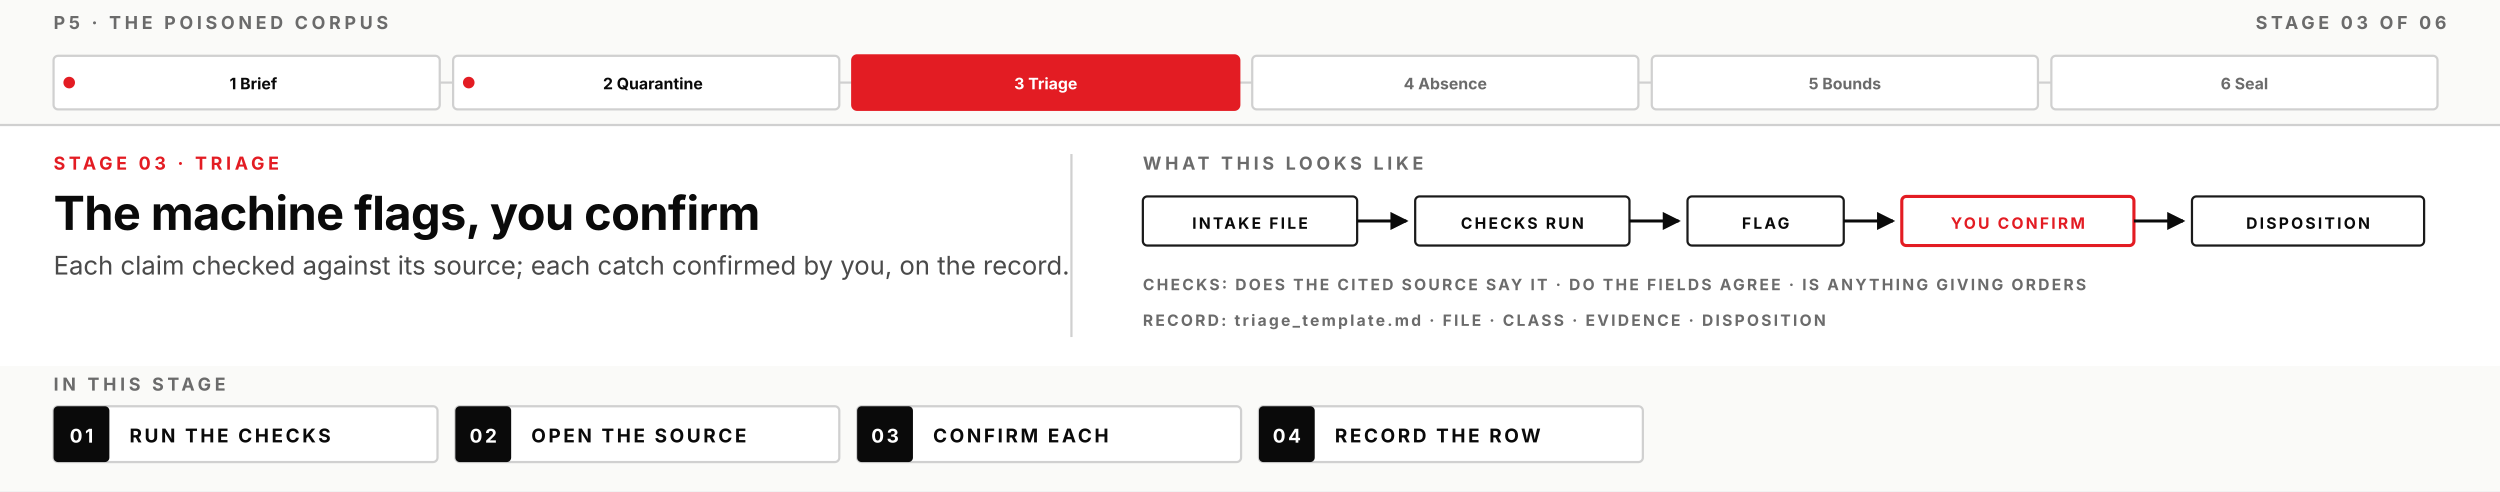
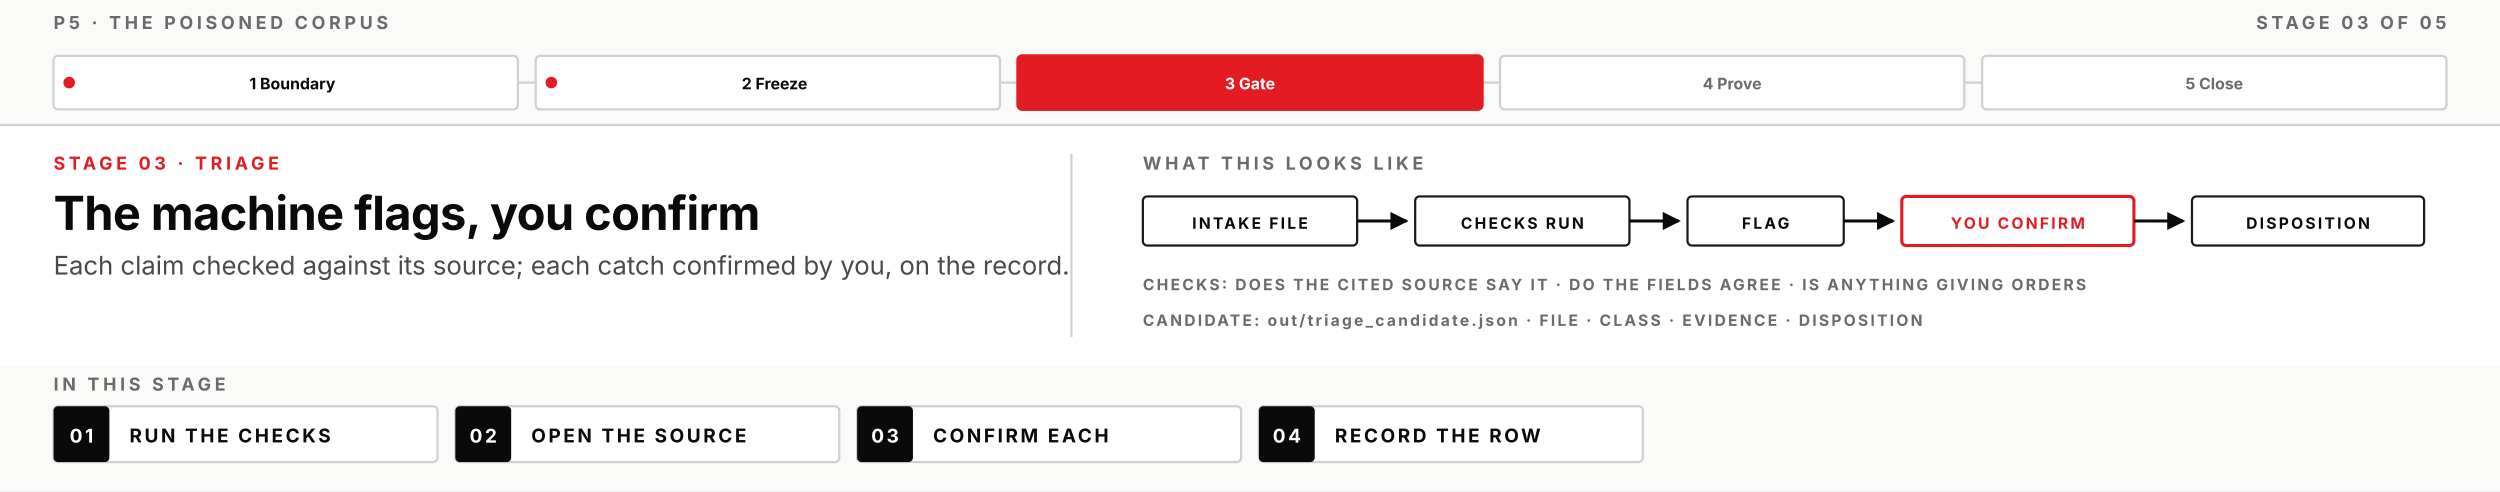
<svg xmlns="http://www.w3.org/2000/svg" viewBox="0 0 1120 220" role="img" aria-labelledby="title-p5-stage-03-triage">
  <defs>
    <marker id="arrow" viewBox="0 0 8 8" refX="7" refY="4" markerWidth="6" markerHeight="6" orient="auto-start-reverse">
      <path d="M0 0 8 4 0 8Z" fill="#0A0A0A" />
    </marker>
    <marker id="arrow-red" viewBox="0 0 8 8" refX="7" refY="4" markerWidth="6" markerHeight="6" orient="auto-start-reverse">
      <path d="M0 0 8 4 0 8Z" fill="#E31C23" />
    </marker>
    <style>
      text { font-family: system-ui, "Inter", "Helvetica Neue", Arial, sans-serif; fill: #0A0A0A; }
      .micro { font-size: 8px; font-weight: 650; letter-spacing: 1.65px; }
      .tiny { font-size: 7px; font-weight: 650; letter-spacing: 1px; }
      .railtext { font-size: 7.1px; font-weight: 650; }
      .title { font-size: 21px; font-weight: 680; letter-spacing: -0.25px; }
      .purpose { font-size: 11.5px; font-weight: 430; fill: #4A4A4A; }
      .caption { font-size: 8.5px; font-weight: 650; letter-spacing: 1.15px; }
      .muted { fill: #6B6B6B; }
      .white { fill: #FFFFFF; }
      .red { fill: #E31C23; }
      .gold { fill: #A58650; }
      .line { fill: none; stroke: #0A0A0A; stroke-width: 1.35; vector-effect: non-scaling-stroke; }
      .hair { fill: none; stroke: #D0D0D0; stroke-width: 1; vector-effect: non-scaling-stroke; }
      .redline { fill: none; stroke: #E31C23; stroke-width: 1.4; vector-effect: non-scaling-stroke; }
      .goldline { fill: none; stroke: #A58650; stroke-width: 1.35; vector-effect: non-scaling-stroke; }
      .dash { stroke-dasharray: 5 4; }
    </style>
  </defs>
  <rect width="1120" height="220" fill="#FFFFFF" />
  <rect x="0" y="0" width="1120" height="56" fill="#FAFAF8" />
  <text x="24" y="13" class="micro muted">P5 · THE POISONED CORPUS</text>
-   <text x="1096" y="13" class="micro muted" text-anchor="end">STAGE 03 OF 06</text>
+   <text x="1096" y="13" class="micro muted" text-anchor="end">STAGE 03 OF 05</text>
  <path d="M110 37H1006" class="hair" />
-   <rect x="24" y="25" width="173" height="24" rx="2" fill="#FFFFFF" stroke="#D0D0D0" stroke-width="1" />
+   <rect x="24" y="25" width="208" height="24" rx="2" fill="#FFFFFF" stroke="#D0D0D0" stroke-width="1" />
  <circle cx="31" cy="37" r="2.6" fill="#E31C23" />
-   <text x="113.5" y="40" class="railtext" text-anchor="middle">1 Brief</text>
-   <rect x="203" y="25" width="173" height="24" rx="2" fill="#FFFFFF" stroke="#D0D0D0" stroke-width="1" />
-   <circle cx="210" cy="37" r="2.6" fill="#E31C23" />
-   <text x="292.5" y="40" class="railtext" text-anchor="middle">2 Quarantine</text>
-   <rect x="382" y="25" width="173" height="24" rx="2" fill="#E31C23" stroke="#E31C23" stroke-width="1.4" />
-   <text x="468.5" y="40" class="railtext white" text-anchor="middle">3 Triage</text>
-   <rect x="561" y="25" width="173" height="24" rx="2" fill="#FFFFFF" stroke="#D0D0D0" stroke-width="1" />
-   <text x="647.5" y="40" class="railtext muted" text-anchor="middle">4 Absence</text>
-   <rect x="740" y="25" width="173" height="24" rx="2" fill="#FFFFFF" stroke="#D0D0D0" stroke-width="1" />
-   <text x="826.5" y="40" class="railtext muted" text-anchor="middle">5 Bounds</text>
-   <rect x="919" y="25" width="173" height="24" rx="2" fill="#FFFFFF" stroke="#D0D0D0" stroke-width="1" />
-   <text x="1005.5" y="40" class="railtext muted" text-anchor="middle">6 Seal</text>
+   <text x="131" y="40" class="railtext" text-anchor="middle">1 Boundary</text>
+   <rect x="240" y="25" width="208" height="24" rx="2" fill="#FFFFFF" stroke="#D0D0D0" stroke-width="1" />
+   <circle cx="247" cy="37" r="2.6" fill="#E31C23" />
+   <text x="347" y="40" class="railtext" text-anchor="middle">2 Freeze</text>
+   <rect x="456" y="25" width="208" height="24" rx="2" fill="#E31C23" stroke="#E31C23" stroke-width="1.4" />
+   <text x="560" y="40" class="railtext white" text-anchor="middle">3 Gate</text>
+   <rect x="672" y="25" width="208" height="24" rx="2" fill="#FFFFFF" stroke="#D0D0D0" stroke-width="1" />
+   <text x="776" y="40" class="railtext muted" text-anchor="middle">4 Prove</text>
+   <rect x="888" y="25" width="208" height="24" rx="2" fill="#FFFFFF" stroke="#D0D0D0" stroke-width="1" />
+   <text x="992" y="40" class="railtext muted" text-anchor="middle">5 Close</text>
  <path d="M0 56H1120" class="hair" />
  <text x="24" y="76" class="micro red">STAGE 03 · TRIAGE</text>
  <text x="24" y="103" class="title">The machine flags, you confirm</text>
  <text x="24" y="123" class="purpose">Each claim checked against its source; each catch confirmed by you, on the record.</text>
  <path d="M480 69V151" class="hair" />
  <text x="512" y="76" class="micro muted">WHAT THIS LOOKS LIKE</text>
  <g aria-label="Pipeline from intake file through checks and flag to operator confirmation and disposition">
    <rect x="512" y="88" width="96" height="22" rx="2" fill="#FFFFFF" stroke="#1A1A1A" />
    <text x="560" y="102.5" class="tiny" text-anchor="middle">INTAKE FILE</text>
    <path d="M608 99H630" class="line" marker-end="url(#arrow)" />
    <rect x="634" y="88" width="96" height="22" rx="2" fill="#FFFFFF" stroke="#1A1A1A" />
    <text x="682" y="102.5" class="tiny" text-anchor="middle">CHECKS RUN</text>
    <path d="M730 99H752" class="line" marker-end="url(#arrow)" />
    <rect x="756" y="88" width="70" height="22" rx="2" fill="#FFFFFF" stroke="#1A1A1A" />
    <text x="791" y="102.5" class="tiny" text-anchor="middle">FLAG</text>
    <path d="M826 99H848" class="line" marker-end="url(#arrow)" />
    <rect x="852" y="88" width="104" height="22" rx="2" fill="#FFFFFF" stroke="#E31C23" stroke-width="1.4" />
    <text x="904" y="102.5" class="tiny red" text-anchor="middle">YOU CONFIRM</text>
    <path d="M956 99H978" class="line" marker-end="url(#arrow)" />
    <rect x="982" y="88" width="104" height="22" rx="2" fill="#FFFFFF" stroke="#1A1A1A" />
    <text x="1034" y="102.5" class="tiny" text-anchor="middle">DISPOSITION</text>
    <text x="512" y="130" class="tiny muted">CHECKS: DOES THE CITED SOURCE SAY IT · DO THE FIELDS AGREE · IS ANYTHING GIVING ORDERS</text>
-     <text x="512" y="146" class="tiny muted">RECORD: triage_template.md · FILE · CLASS · EVIDENCE · DISPOSITION</text>
+     <text x="512" y="146" class="tiny muted">CANDIDATE: out/triage_candidate.json · FILE · CLASS · EVIDENCE · DISPOSITION</text>
  </g>
  <rect x="0" y="164" width="1120" height="56" fill="#FAFAF8" />
  <text x="24" y="175" class="micro muted">IN THIS STAGE</text>
  <rect x="24" y="182" width="172" height="25" rx="2" fill="#FFFFFF" stroke="#D0D0D0" />
  <rect x="24" y="182" width="25" height="25" rx="2" fill="#0A0A0A" />
  <text x="36.5" y="198.3" class="caption white" text-anchor="middle">01</text>
  <text x="58" y="198.2" class="caption">RUN THE CHECKS</text>
  <rect x="204" y="182" width="172" height="25" rx="2" fill="#FFFFFF" stroke="#D0D0D0" />
  <rect x="204" y="182" width="25" height="25" rx="2" fill="#0A0A0A" />
  <text x="216.5" y="198.3" class="caption white" text-anchor="middle">02</text>
  <text x="238" y="198.2" class="caption">OPEN THE SOURCE</text>
  <rect x="384" y="182" width="172" height="25" rx="2" fill="#FFFFFF" stroke="#D0D0D0" />
  <rect x="384" y="182" width="25" height="25" rx="2" fill="#0A0A0A" />
  <text x="396.5" y="198.3" class="caption white" text-anchor="middle">03</text>
  <text x="418" y="198.2" class="caption">CONFIRM EACH</text>
  <rect x="564" y="182" width="172" height="25" rx="2" fill="#FFFFFF" stroke="#D0D0D0" />
  <rect x="564" y="182" width="25" height="25" rx="2" fill="#0A0A0A" />
  <text x="576.5" y="198.3" class="caption white" text-anchor="middle">04</text>
  <text x="598" y="198.2" class="caption">RECORD THE ROW</text>
</svg>
